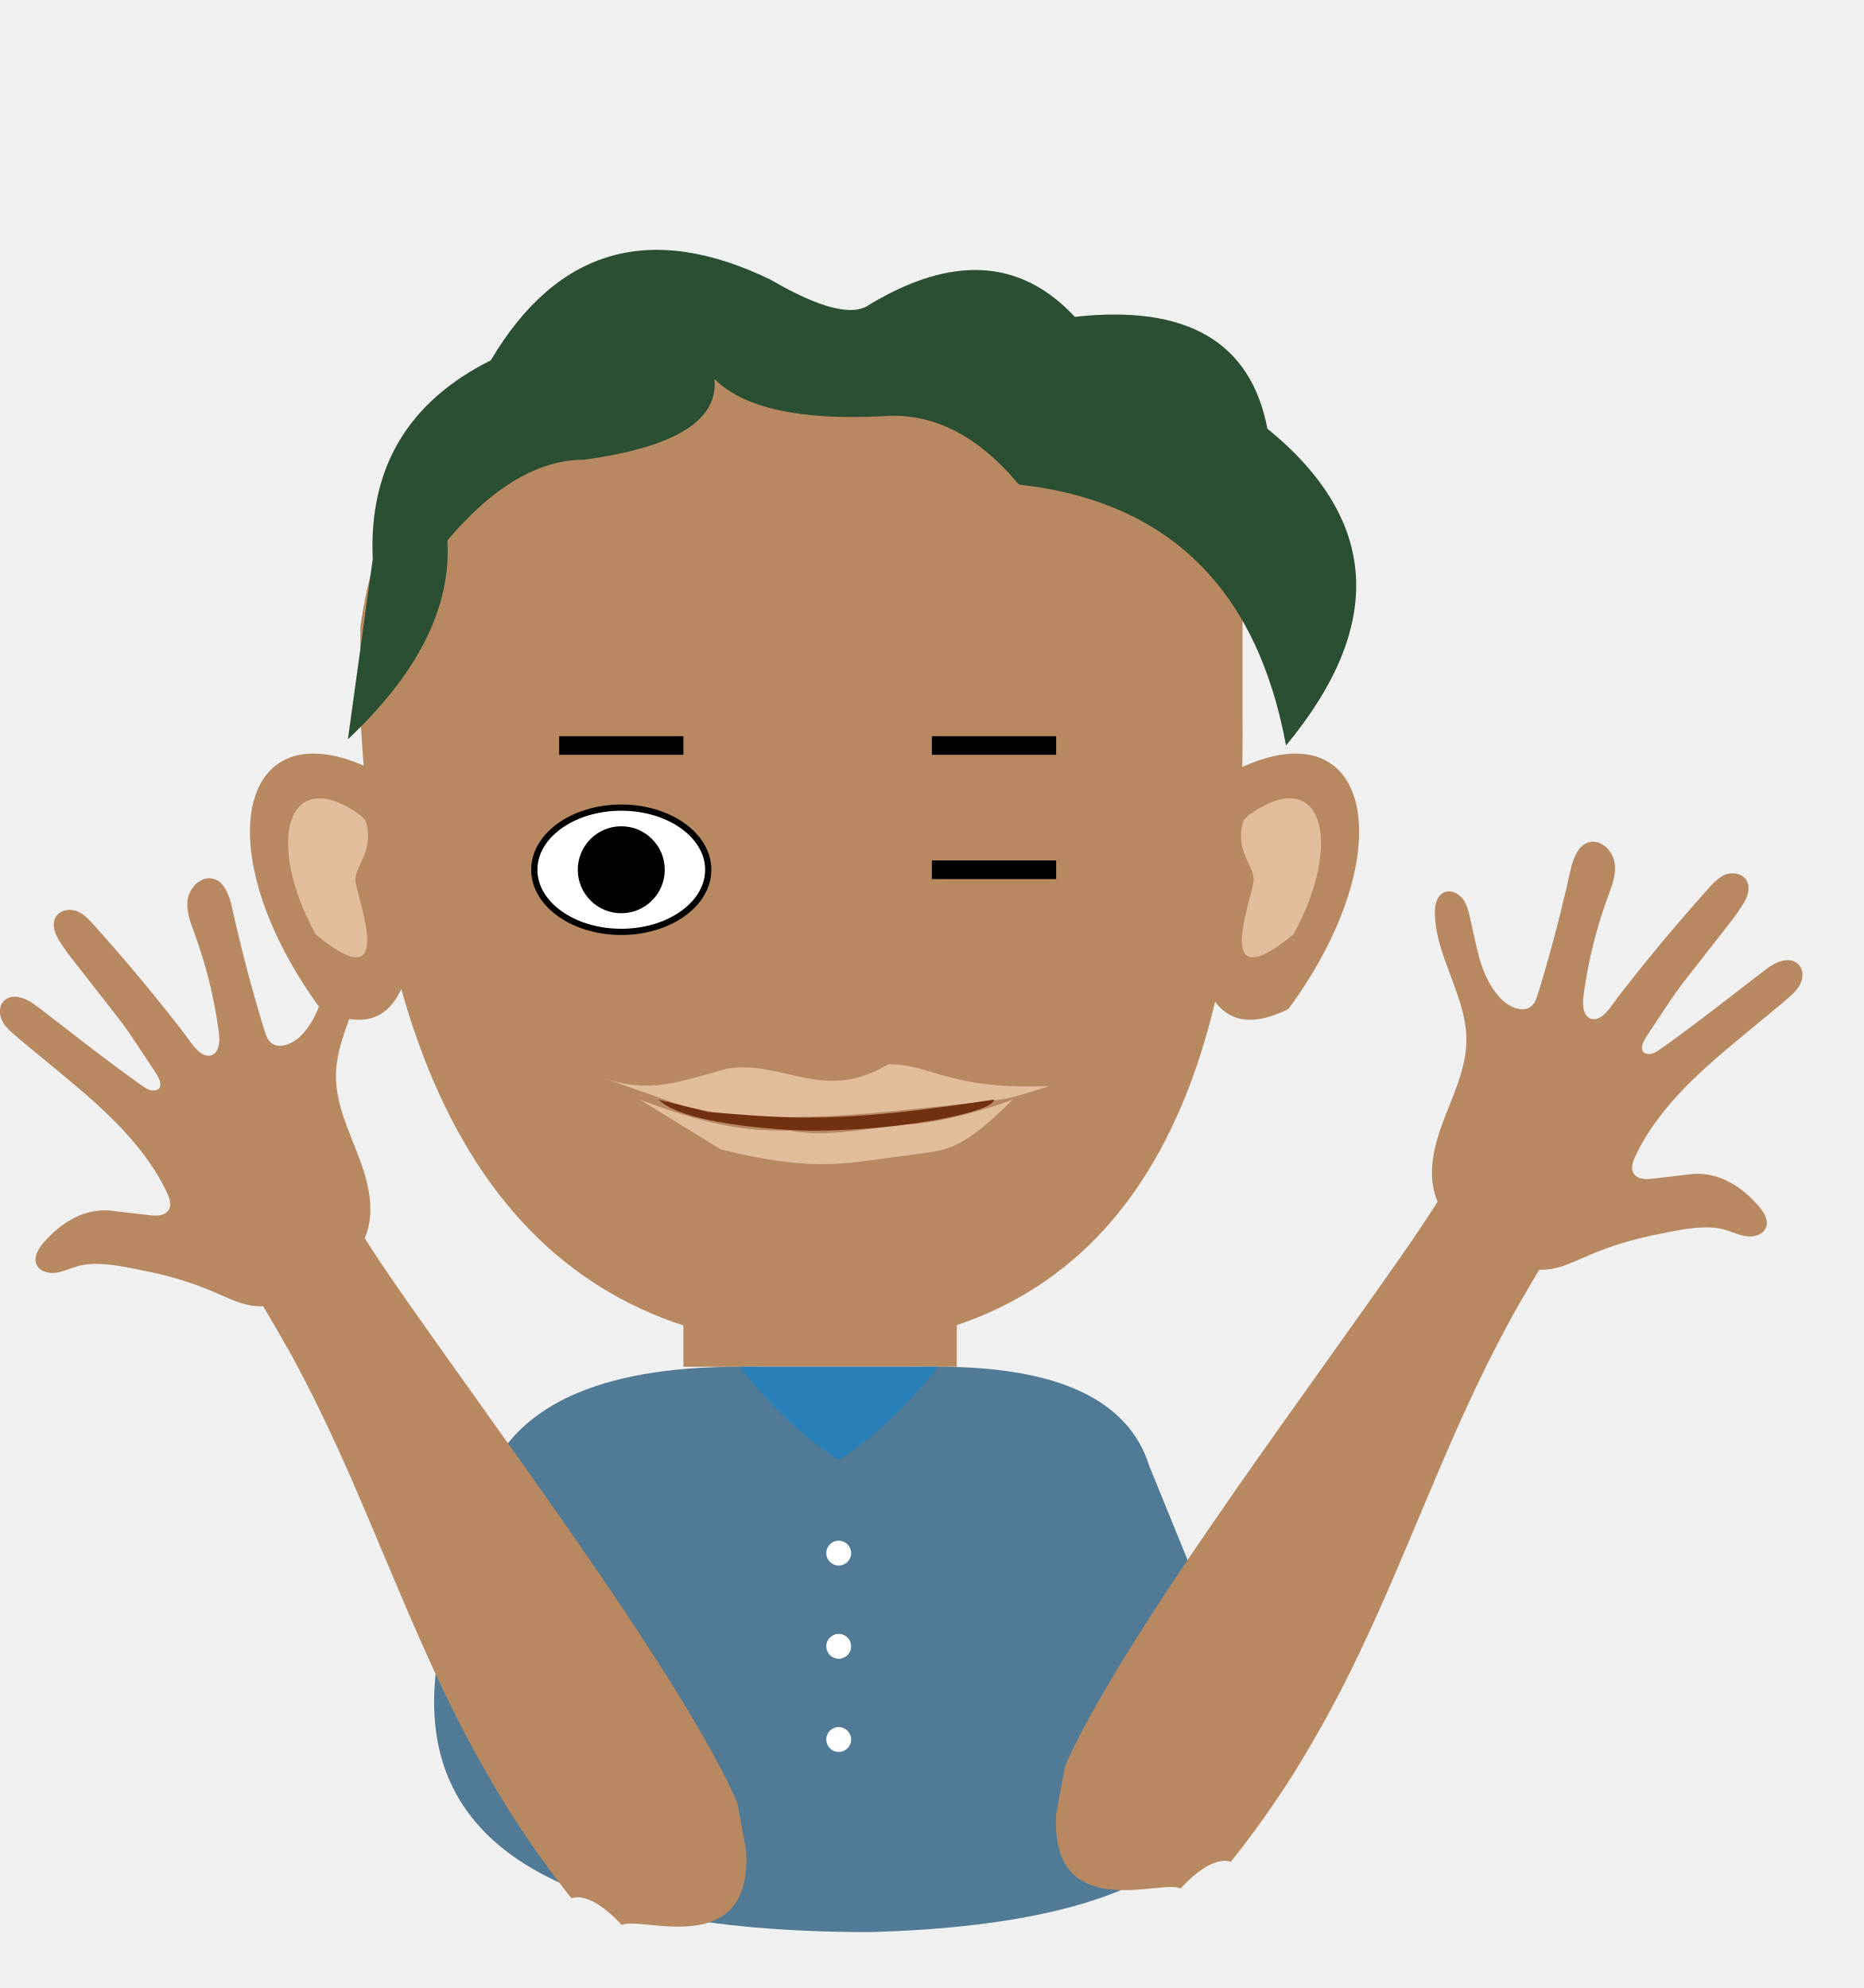
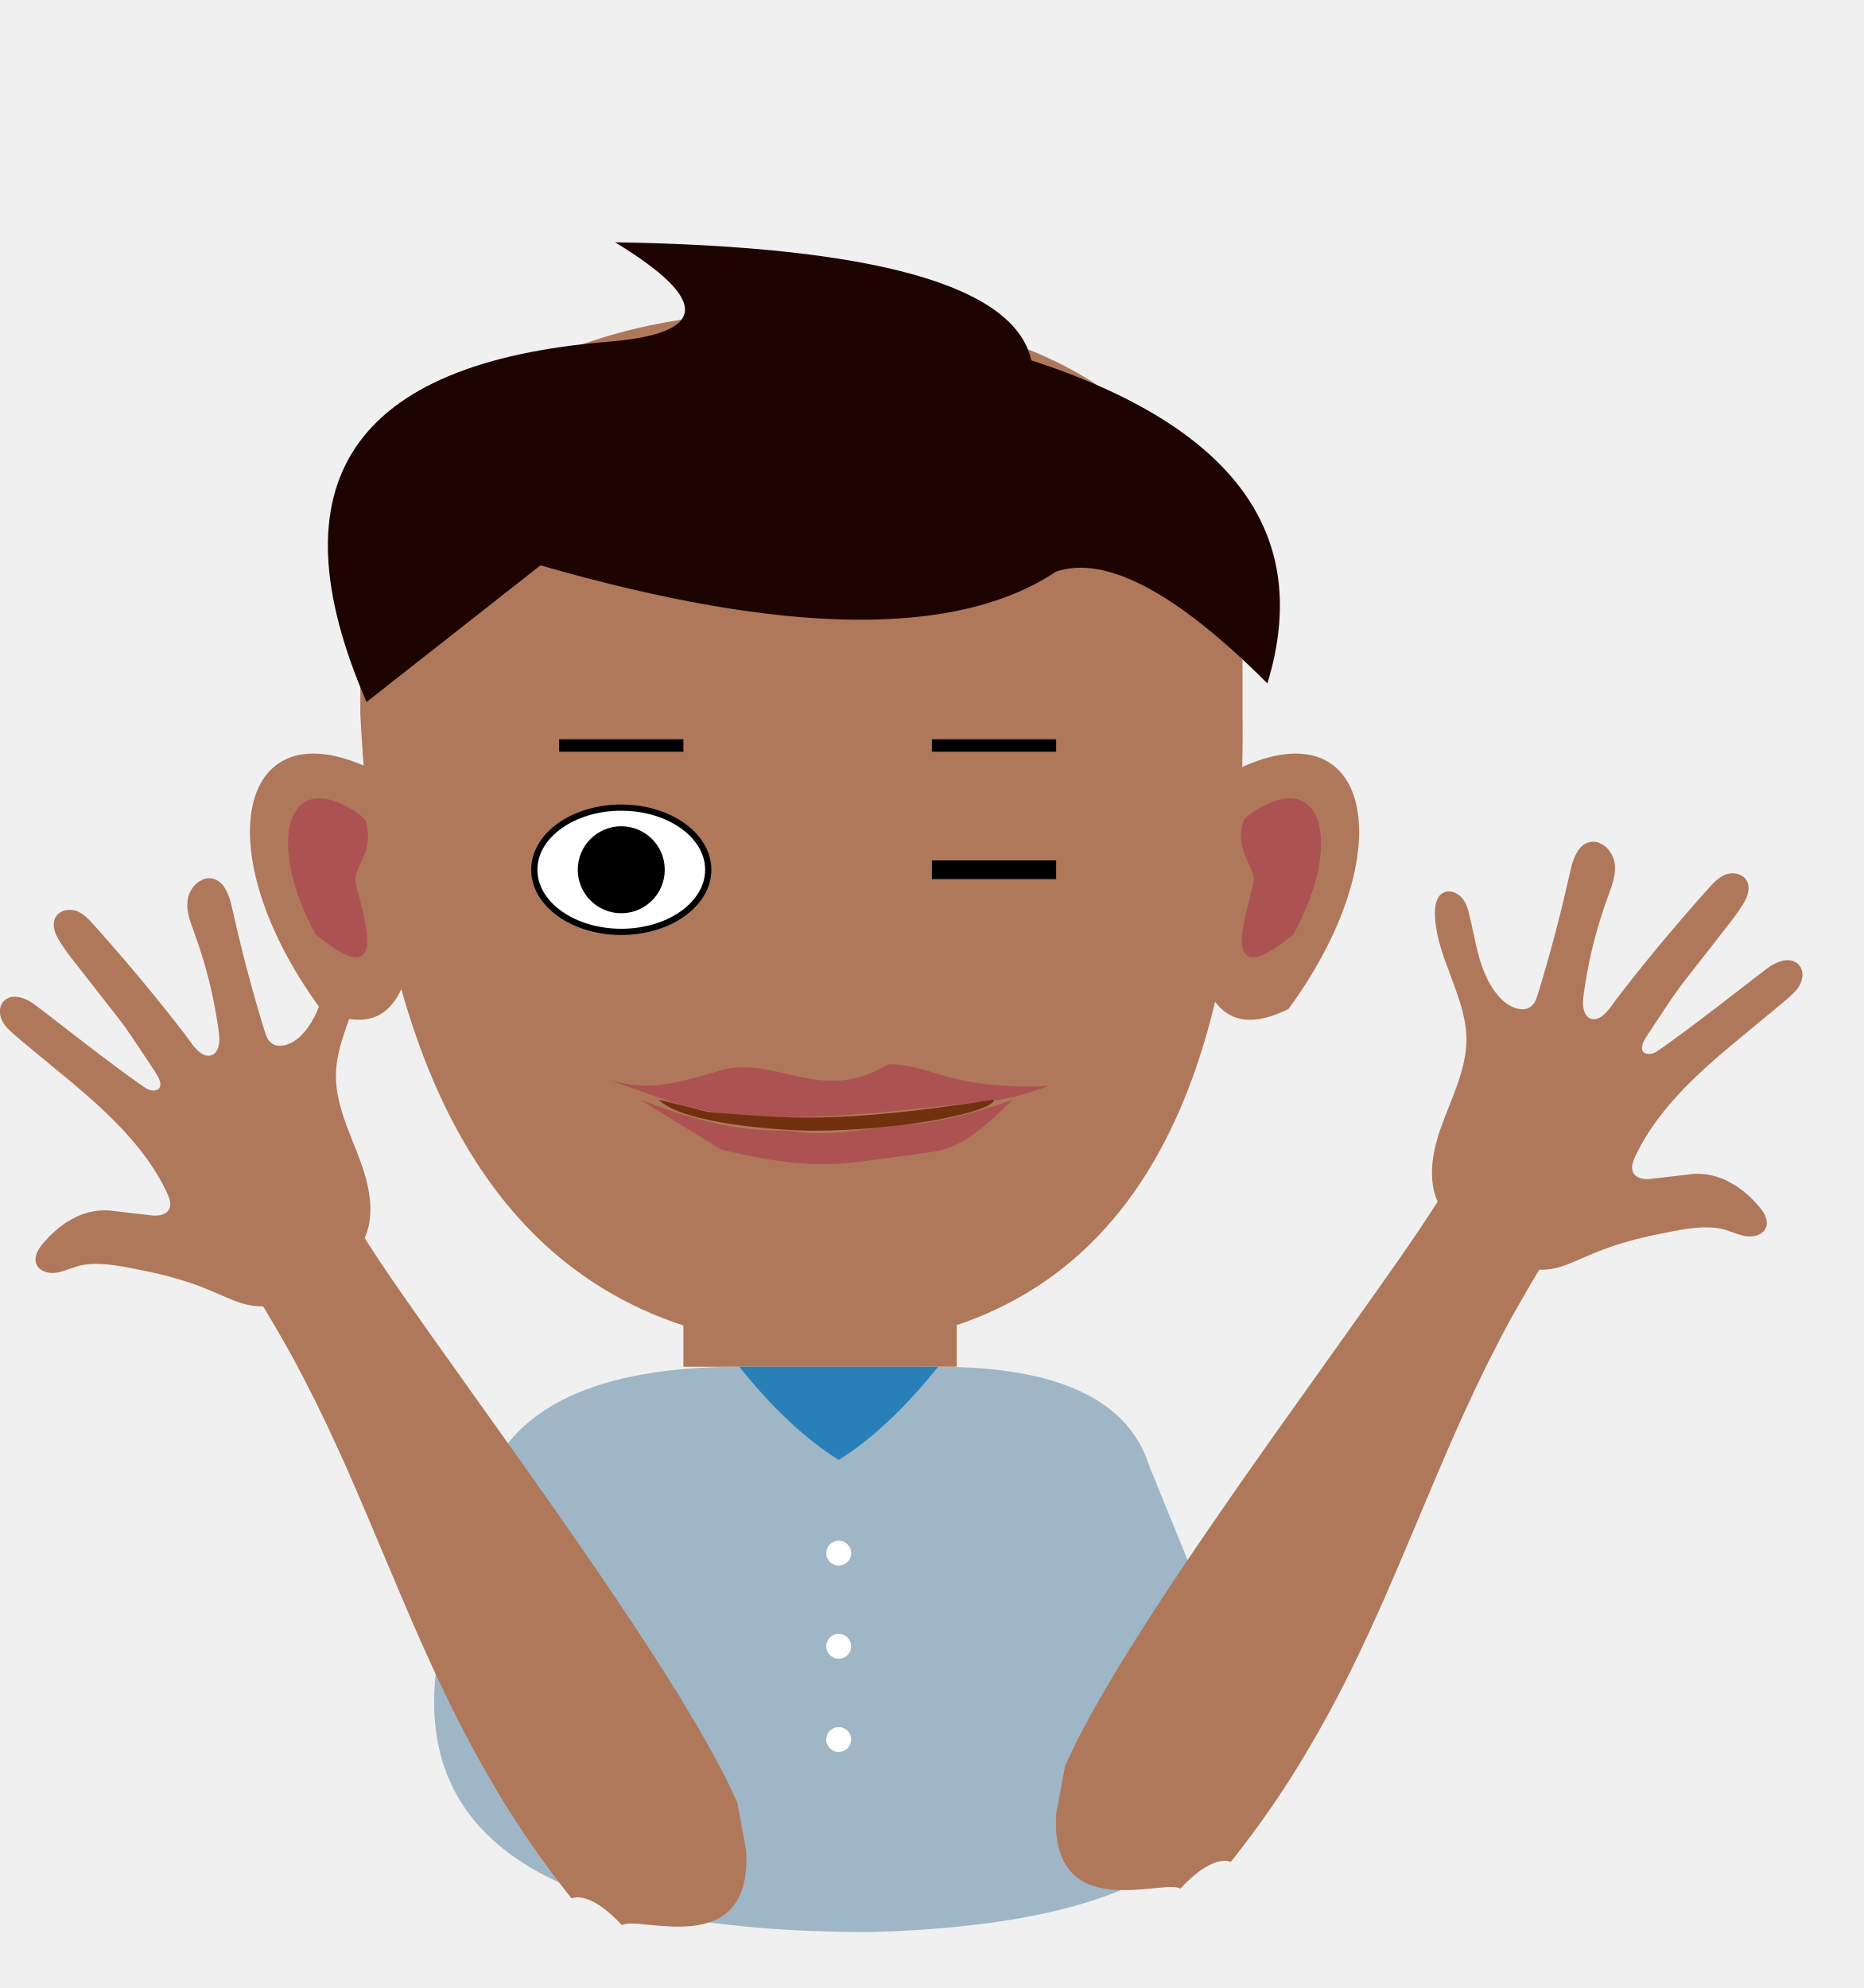
<svg xmlns="http://www.w3.org/2000/svg" id="avatar" width="300" height="320" viewBox="0 0 300 320" role="img" aria-label="Avatar">
-   <rect x="110" y="200" width="44" height="20" fill="#b88961" id="neck" />
-   <path id="body" fill="#507a95" d="M 78 239 Q 85 220 119 220 Q 133 220 135 221 Q 137 220 151 220 Q 180 220 185 236 L 196 263 q 18 46 -56 48 Q 61 311 71 264 Z" />
+   <rect x="110" y="200" width="44" height="20" fill="#af785a" id="neck" />
+   <path id="body" fill="#9fb6c6" d="M 78 239 Q 85 220 119 220 Q 133 220 135 221 Q 137 220 151 220 Q 180 220 185 236 L 196 263 q 18 46 -56 48 Q 61 311 71 264 Z" />
  <path id="collar" fill="#2980b9" d="M119 220 Q127 230 135 235 Q143 230 151 220 Z" />
  <circle cx="135" cy="250" r="2" fill="white" />
  <circle cx="135" cy="265" r="2" fill="white" />
  <circle cx="135" cy="280" r="2" fill="white" />
-   <path id="arm-left" fill="#b88961" d="M 279.913 140.744 C 279.329 140.537 278.618 140.519 277.989 140.693 C 277.349 140.874 276.633 141.331 275.946 141.999 C 275.031 142.887 270.44 148.143 267.525 151.638 C 264.717 155.01 260.87 159.844 259.939 161.169 C 258.857 162.714 258.161 163.458 257.452 163.82 C 257.01 164.047 256.654 164.108 256.246 164.026 C 255.226 163.816 254.688 162.639 254.821 160.885 C 254.874 160.153 255.214 157.945 255.522 156.287 C 256.302 152.132 257.375 148.259 258.903 144.08 C 259.352 142.865 259.48 142.479 259.632 141.935 C 259.953 140.754 260.034 139.777 259.886 138.861 C 259.751 137.994 259.265 137.086 258.569 136.409 C 258.36 136.208 258.293 136.16 257.862 135.915 C 257.456 135.681 257.354 135.631 257.15 135.577 C 256.177 135.326 255.189 135.608 254.472 136.34 C 254.187 136.631 254.009 136.884 253.716 137.432 C 253.313 138.169 253.053 138.917 252.794 140.067 C 251.634 145.202 250.809 148.537 249.664 152.715 C 248.829 155.747 247.582 159.97 247.29 160.741 C 246.767 162.139 245.749 162.692 244.298 162.369 C 243.455 162.18 242.504 161.64 241.784 160.949 C 240.729 159.934 239.773 158.503 239.065 156.871 C 238.368 155.265 237.901 153.651 237.245 150.57 C 236.503 147.097 236.328 146.392 236.042 145.731 C 235.66 144.838 235.266 144.349 234.595 143.925 C 234.212 143.682 233.949 143.575 233.57 143.505 C 233.082 143.421 232.559 143.521 232.171 143.78 C 231.832 144.008 231.7 144.157 231.476 144.547 C 231.039 145.318 230.903 146.218 230.99 147.739 C 231.104 149.627 231.569 151.682 232.487 154.327 C 232.677 154.865 232.89 155.448 233.918 158.207 C 234.935 160.937 235.471 162.767 235.781 164.519 C 236.308 167.521 236.018 170.312 234.796 173.968 C 234.471 174.945 234.045 176.065 233.282 177.988 C 232.273 180.518 231.873 181.609 231.462 182.946 C 230.547 185.945 230.285 188.477 230.647 190.856 C 230.757 191.587 231.101 192.774 231.367 193.337 L 231.404 193.413 L 230.986 194.074 C 228.104 198.598 224.644 203.574 214.41 217.918 C 206.329 229.242 203.126 233.766 199.268 239.292 C 192.263 249.339 186.799 257.506 182.411 264.498 C 180.624 267.351 179.665 268.926 177.99 271.788 C 175.193 276.57 173.34 280.069 171.816 283.442 C 171.651 283.807 171.497 284.16 171.47 284.221 L 171.425 284.339 L 170 292 C 169 310 187.333 302.333 190 304 C 195.386 298.173 198.082 299.721 198.103 299.702 C 198.119 299.688 198.511 299.197 198.968 298.609 C 202.222 294.466 205.179 290.273 208.004 285.81 C 209.172 283.959 209.626 283.211 210.946 280.956 C 214.659 274.619 217.864 268.342 221.565 260.118 C 223.414 256.025 224.633 253.188 228.457 244.111 C 232.256 235.086 233.791 231.529 235.668 227.417 C 238.268 221.719 240.275 217.673 243.06 212.497 C 243.712 211.29 246.718 206.075 247.362 205.039 L 247.765 204.388 L 248.106 204.391 C 249.094 204.406 250.23 204.219 251.39 203.842 C 252.269 203.556 253.083 203.232 254.667 202.527 C 257.772 201.149 260.26 200.276 263.375 199.467 C 264.893 199.072 266.572 198.711 269.228 198.196 C 272.764 197.518 275.024 197.393 276.905 197.766 C 277.469 197.875 277.918 198.013 278.889 198.362 C 280.191 198.833 280.741 198.975 281.415 199.017 C 282.406 199.083 283.404 198.744 283.902 198.171 C 283.979 198.084 284.091 197.914 284.182 197.732 C 284.311 197.486 284.342 197.401 284.372 197.201 C 284.422 196.865 284.393 196.524 284.282 196.139 C 284.081 195.455 283.716 194.861 282.976 194.018 C 281.939 192.838 280.864 191.87 279.695 191.06 C 279.162 190.693 277.915 190.009 277.379 189.79 C 275.751 189.125 274.185 188.861 272.509 188.967 C 272.301 188.983 270.743 189.166 269.046 189.372 C 267.346 189.582 265.784 189.762 265.579 189.775 C 265.082 189.808 264.673 189.789 264.269 189.708 C 263.98 189.645 263.893 189.618 263.63 189.479 C 263.353 189.333 263.303 189.295 263.147 189.128 C 262.764 188.713 262.625 188.173 262.74 187.536 C 262.826 187.044 262.95 186.687 263.3 185.956 C 265.263 181.807 268.442 177.652 272.943 173.341 C 275.227 171.15 277.291 169.365 282.054 165.458 C 286.282 161.994 287.969 160.573 288.629 159.921 C 289.349 159.214 289.818 158.479 290.016 157.745 C 290.28 156.765 290.066 155.807 289.445 155.196 C 289.25 155.002 288.783 154.733 288.508 154.655 C 287.649 154.416 286.571 154.619 285.474 155.222 C 284.746 155.623 284.777 155.6 279.785 159.466 C 277.223 161.45 275.262 162.957 273.749 164.1 C 270.916 166.249 267.725 168.574 266.789 169.179 C 266.065 169.645 265.49 169.764 264.9 169.568 C 264.136 169.321 264.087 168.453 264.756 167.27 C 264.887 167.043 265.225 166.512 265.515 166.089 C 265.799 165.667 266.474 164.654 267.01 163.835 C 268.662 161.325 269.451 160.161 270.224 159.105 C 270.675 158.487 270.928 158.159 275.001 152.955 C 278.97 147.886 278.996 147.856 279.702 146.851 C 280.863 145.208 281.31 144.302 281.429 143.329 C 281.532 142.526 281.308 141.797 280.799 141.287 C 280.623 141.109 280.174 140.831 279.913 140.744 Z M 279.913 140.744" />
-   <path id="arm-right" fill="#b88961" d="M 10.193 146.624 C 10.778 146.417 11.489 146.399 12.117 146.573 C 12.758 146.753 13.473 147.211 14.161 147.878 C 15.075 148.767 19.666 154.023 22.581 157.518 C 25.39 160.89 29.236 165.724 30.168 167.049 C 31.249 168.594 31.945 169.338 32.655 169.7 C 33.097 169.927 33.452 169.988 33.861 169.905 C 34.88 169.696 35.419 168.519 35.285 166.764 C 35.233 166.032 34.892 163.825 34.584 162.167 C 33.805 158.012 32.732 154.138 31.204 149.96 C 30.755 148.744 30.626 148.358 30.475 147.815 C 30.154 146.633 30.072 145.656 30.22 144.741 C 30.355 143.874 30.842 142.966 31.538 142.289 C 31.746 142.087 31.813 142.039 32.245 141.795 C 32.651 141.56 32.753 141.511 32.956 141.456 C 33.93 141.205 34.918 141.487 35.634 142.22 C 35.919 142.511 36.097 142.764 36.391 143.312 C 36.794 144.049 37.054 144.796 37.312 145.946 C 38.473 151.081 39.298 154.417 40.443 158.595 C 41.277 161.627 42.525 165.85 42.816 166.62 C 43.339 168.019 44.358 168.572 45.809 168.249 C 46.651 168.06 47.602 167.519 48.322 166.829 C 49.378 165.813 50.333 164.382 51.042 162.751 C 51.739 161.144 52.205 159.531 52.862 156.45 C 53.604 152.977 53.778 152.271 54.064 151.61 C 54.446 150.718 54.841 150.228 55.512 149.805 C 55.894 149.561 56.157 149.454 56.536 149.385 C 57.025 149.301 57.547 149.401 57.936 149.659 C 58.275 149.887 58.406 150.037 58.631 150.426 C 59.068 151.198 59.204 152.098 59.117 153.619 C 59.002 155.507 58.538 157.561 57.62 160.207 C 57.43 160.745 57.217 161.328 56.189 164.087 C 55.171 166.817 54.635 168.646 54.326 170.399 C 53.799 173.401 54.089 176.192 55.311 179.848 C 55.636 180.824 56.062 181.945 56.825 183.868 C 57.834 186.398 58.234 187.488 58.645 188.825 C 59.56 191.824 59.822 194.357 59.459 196.736 C 59.349 197.467 59.005 198.653 58.74 199.217 L 58.703 199.293 L 59.12 199.954 C 62.003 204.478 65.462 209.454 75.697 223.797 C 83.777 235.122 86.98 239.646 90.838 245.172 C 97.843 255.219 103.307 263.386 107.696 270.378 C 109.483 273.23 110.442 274.806 112.117 277.668 C 114.913 282.449 116.767 285.948 118.29 289.322 C 118.456 289.687 118.61 290.04 118.636 290.101 L 118.682 290.219 L 120.107 297.88 C 121.107 315.88 102.773 308.213 100.107 309.88 C 94.721 304.053 92.024 305.601 92.004 305.581 C 91.987 305.568 91.596 305.077 91.138 304.489 C 87.885 300.345 84.928 296.153 82.103 291.69 C 80.935 289.839 80.48 289.091 79.16 286.835 C 75.448 280.499 72.243 274.221 68.541 265.998 C 66.692 261.905 65.474 259.068 61.649 249.99 C 57.851 240.966 56.316 237.409 54.438 233.297 C 51.839 227.599 49.832 223.553 47.046 218.377 C 46.395 217.17 43.388 211.955 42.745 210.919 L 42.342 210.268 L 42.001 210.27 C 41.013 210.286 39.876 210.099 38.716 209.722 C 37.838 209.435 37.024 209.111 35.44 208.407 C 32.335 207.029 29.846 206.156 26.732 205.347 C 25.213 204.952 23.534 204.59 20.878 204.076 C 17.343 203.398 15.083 203.272 13.201 203.646 C 12.637 203.755 12.189 203.892 11.217 204.241 C 9.916 204.713 9.366 204.855 8.691 204.897 C 7.701 204.963 6.703 204.624 6.204 204.05 C 6.127 203.964 6.016 203.794 5.924 203.612 C 5.796 203.366 5.764 203.28 5.735 203.081 C 5.685 202.744 5.713 202.403 5.825 202.018 C 6.026 201.334 6.391 200.74 7.131 199.898 C 8.168 198.717 9.242 197.75 10.412 196.939 C 10.944 196.573 12.191 195.889 12.728 195.67 C 14.356 195.005 15.922 194.741 17.598 194.847 C 17.805 194.863 19.363 195.046 21.061 195.252 C 22.761 195.461 24.322 195.642 24.528 195.654 C 25.025 195.688 25.433 195.668 25.838 195.588 C 26.126 195.525 26.214 195.497 26.477 195.359 C 26.753 195.213 26.804 195.175 26.96 195.008 C 27.343 194.593 27.482 194.053 27.367 193.415 C 27.281 192.923 27.156 192.567 26.806 191.835 C 24.844 187.687 21.665 183.532 17.164 179.22 C 14.88 177.03 12.816 175.244 8.052 171.337 C 3.825 167.874 2.138 166.453 1.478 165.801 C 0.758 165.093 0.288 164.358 0.09 163.625 C -0.173 162.645 0.041 161.687 0.662 161.076 C 0.857 160.882 1.324 160.612 1.599 160.535 C 2.458 160.296 3.536 160.499 4.633 161.102 C 5.36 161.502 5.329 161.48 10.321 165.345 C 12.884 167.33 14.845 168.837 16.357 169.979 C 19.19 172.128 22.382 174.453 23.318 175.059 C 24.042 175.524 24.616 175.644 25.206 175.448 C 25.971 175.201 26.02 174.333 25.35 173.15 C 25.22 172.923 24.881 172.392 24.592 171.969 C 24.307 171.546 23.632 170.533 23.097 169.715 C 21.444 167.205 20.655 166.041 19.883 164.985 C 19.431 164.366 19.179 164.038 15.106 158.835 C 11.137 153.765 11.11 153.735 10.404 152.731 C 9.243 151.088 8.797 150.181 8.677 149.209 C 8.575 148.406 8.799 147.677 9.307 147.167 C 9.484 146.988 9.933 146.711 10.193 146.624 Z M 10.193 146.624" />
-   <path id="ear-left" fill="#b88961" d="M 64.4 126.4 C 39 110.2 31.8 135.4 51.6 162.4 C 66 169.6 67.8 153.4 66.8 135.2 Z" />
-   <path id="in-ear-left" fill="#e2bd9c" d="M 58 131.2 C 46.2 122.8 42.6 135.4 50.8 150.4 C 64.4 161.6 57.2 144 57.2 141.6 S 60.4 136.8 58.8 132 Z" />
-   <path id="ear-right" fill="#b88961" d="M 194.6 126.4 C 220 110.2 227.2 135.4 207.4 162.4 C 193 169.6 191.2 153.4 192.2 135.2 Z" />
-   <path id="in-ear-right" fill="#e2bd9c" d="M 201 131.2 C 212.8 122.8 216.4 135.4 208.2 150.4 C 194.6 161.6 201.8 144 201.8 141.6 S 198.6 136.8 200.2 132 Z" />
-   <path id="face" fill="#b88961" d="M 58 101 Q 65 50 130 50 Q 189 51 200 97 L 200 115 q 1 100 -68 102 Q 63 215 58 115 Z" />
-   <path id="hair" fill="#2b4f33" d="M 60 90 Q 59 68 79 58 Q 95 31 124 45 Q 136 52 140 49 Q 160 37 173 51 Q 200 48 204 69 Q 231 91 207 120 Q 200 82 164 78 Q 154 66 142 67 Q 122 68 115 61 Q 116 71 94 74 Q 83 74 72 87 Q 73 103 56 119 Z" />
-   <path id="lips" fill="#e2bd9c" d="M 96.8 173.4 C 104.5 176.2 109.4 174.1 117.1 172 C 126.2 170.6 132.5 177.6 143 171.3 C 150 171.3 152.8 175.5 168.9 174.8 C 160.5 177.6 161.2 176.9 152 178 C 142 179 120 182 107 177 Z M 103 177 C 116 182 122 182 127 182 C 133 183 137 182 146 181 C 148 181 155 180 163 177 C 154 186 152 185 146 186 C 137 187 132 189 116 185 Z" />
+   <path id="arm-left" fill="#af785a" d="M 279.913 140.744 C 279.329 140.537 278.618 140.519 277.989 140.693 C 277.349 140.874 276.633 141.331 275.946 141.999 C 275.031 142.887 270.44 148.143 267.525 151.638 C 264.717 155.01 260.87 159.844 259.939 161.169 C 258.857 162.714 258.161 163.458 257.452 163.82 C 257.01 164.047 256.654 164.108 256.246 164.026 C 255.226 163.816 254.688 162.639 254.821 160.885 C 254.874 160.153 255.214 157.945 255.522 156.287 C 256.302 152.132 257.375 148.259 258.903 144.08 C 259.352 142.865 259.48 142.479 259.632 141.935 C 259.953 140.754 260.034 139.777 259.886 138.861 C 259.751 137.994 259.265 137.086 258.569 136.409 C 258.36 136.208 258.293 136.16 257.862 135.915 C 257.456 135.681 257.354 135.631 257.15 135.577 C 256.177 135.326 255.189 135.608 254.472 136.34 C 254.187 136.631 254.009 136.884 253.716 137.432 C 253.313 138.169 253.053 138.917 252.794 140.067 C 251.634 145.202 250.809 148.537 249.664 152.715 C 248.829 155.747 247.582 159.97 247.29 160.741 C 246.767 162.139 245.749 162.692 244.298 162.369 C 243.455 162.18 242.504 161.64 241.784 160.949 C 240.729 159.934 239.773 158.503 239.065 156.871 C 238.368 155.265 237.901 153.651 237.245 150.57 C 236.503 147.097 236.328 146.392 236.042 145.731 C 235.66 144.838 235.266 144.349 234.595 143.925 C 234.212 143.682 233.949 143.575 233.57 143.505 C 233.082 143.421 232.559 143.521 232.171 143.78 C 231.832 144.008 231.7 144.157 231.476 144.547 C 231.039 145.318 230.903 146.218 230.99 147.739 C 231.104 149.627 231.569 151.682 232.487 154.327 C 232.677 154.865 232.89 155.448 233.918 158.207 C 234.935 160.937 235.471 162.767 235.781 164.519 C 236.308 167.521 236.018 170.312 234.796 173.968 C 234.471 174.945 234.045 176.065 233.282 177.988 C 232.273 180.518 231.873 181.609 231.462 182.946 C 230.547 185.945 230.285 188.477 230.647 190.856 C 230.757 191.587 231.101 192.774 231.367 193.337 L 231.404 193.413 L 230.986 194.074 C 228.104 198.598 224.644 203.574 214.41 217.918 C 206.329 229.242 203.126 233.766 199.268 239.292 C 192.263 249.339 186.799 257.506 182.411 264.498 C 180.624 267.351 179.665 268.926 177.99 271.788 C 175.193 276.57 173.34 280.069 171.816 283.442 C 171.651 283.807 171.497 284.16 171.47 284.221 L 171.425 284.339 L 170 292 C 169 310 187.333 302.333 190 304 C 195.386 298.173 198.082 299.721 198.103 299.702 C 198.119 299.688 198.511 299.197 198.968 298.609 C 202.222 294.466 205.179 290.273 208.004 285.81 C 209.172 283.959 209.626 283.211 210.946 280.956 C 214.659 274.619 217.864 268.342 221.565 260.118 C 223.414 256.025 224.633 253.188 228.457 244.111 C 232.256 235.086 233.791 231.529 235.668 227.417 C 238.268 221.719 240.275 217.673 243.06 212.497 C 243.712 211.29 246.718 206.075 247.362 205.039 L 247.765 204.388 L 248.106 204.391 C 249.094 204.406 250.23 204.219 251.39 203.842 C 252.269 203.556 253.083 203.232 254.667 202.527 C 257.772 201.149 260.26 200.276 263.375 199.467 C 264.893 199.072 266.572 198.711 269.228 198.196 C 272.764 197.518 275.024 197.393 276.905 197.766 C 277.469 197.875 277.918 198.013 278.889 198.362 C 280.191 198.833 280.741 198.975 281.415 199.017 C 282.406 199.083 283.404 198.744 283.902 198.171 C 283.979 198.084 284.091 197.914 284.182 197.732 C 284.311 197.486 284.342 197.401 284.372 197.201 C 284.422 196.865 284.393 196.524 284.282 196.139 C 284.081 195.455 283.716 194.861 282.976 194.018 C 281.939 192.838 280.864 191.87 279.695 191.06 C 279.162 190.693 277.915 190.009 277.379 189.79 C 275.751 189.125 274.185 188.861 272.509 188.967 C 272.301 188.983 270.743 189.166 269.046 189.372 C 267.346 189.582 265.784 189.762 265.579 189.775 C 265.082 189.808 264.673 189.789 264.269 189.708 C 263.98 189.645 263.893 189.618 263.63 189.479 C 263.353 189.333 263.303 189.295 263.147 189.128 C 262.764 188.713 262.625 188.173 262.74 187.536 C 262.826 187.044 262.95 186.687 263.3 185.956 C 265.263 181.807 268.442 177.652 272.943 173.341 C 275.227 171.15 277.291 169.365 282.054 165.458 C 286.282 161.994 287.969 160.573 288.629 159.921 C 289.349 159.214 289.818 158.479 290.016 157.745 C 290.28 156.765 290.066 155.807 289.445 155.196 C 289.25 155.002 288.783 154.733 288.508 154.655 C 287.649 154.416 286.571 154.619 285.474 155.222 C 284.746 155.623 284.777 155.6 279.785 159.466 C 277.223 161.45 275.262 162.957 273.749 164.1 C 270.916 166.249 267.725 168.574 266.789 169.179 C 266.065 169.645 265.49 169.764 264.9 169.568 C 264.136 169.321 264.087 168.453 264.756 167.27 C 264.887 167.043 265.225 166.512 265.515 166.089 C 265.799 165.667 266.474 164.654 267.01 163.835 C 268.662 161.325 269.451 160.161 270.224 159.105 C 270.675 158.487 270.928 158.159 275.001 152.955 C 278.97 147.886 278.996 147.856 279.702 146.851 C 280.863 145.208 281.31 144.302 281.429 143.329 C 281.532 142.526 281.308 141.797 280.799 141.287 C 280.623 141.109 280.174 140.831 279.913 140.744 Z M 279.913 140.744" />
+   <path id="arm-right" fill="#af785a" d="M 10.193 146.624 C 10.778 146.417 11.489 146.399 12.117 146.573 C 12.758 146.753 13.473 147.211 14.161 147.878 C 15.075 148.767 19.666 154.023 22.581 157.518 C 25.39 160.89 29.236 165.724 30.168 167.049 C 31.249 168.594 31.945 169.338 32.655 169.7 C 33.097 169.927 33.452 169.988 33.861 169.905 C 34.88 169.696 35.419 168.519 35.285 166.764 C 35.233 166.032 34.892 163.825 34.584 162.167 C 33.805 158.012 32.732 154.138 31.204 149.96 C 30.755 148.744 30.626 148.358 30.475 147.815 C 30.154 146.633 30.072 145.656 30.22 144.741 C 30.355 143.874 30.842 142.966 31.538 142.289 C 31.746 142.087 31.813 142.039 32.245 141.795 C 32.651 141.56 32.753 141.511 32.956 141.456 C 33.93 141.205 34.918 141.487 35.634 142.22 C 35.919 142.511 36.097 142.764 36.391 143.312 C 36.794 144.049 37.054 144.796 37.312 145.946 C 38.473 151.081 39.298 154.417 40.443 158.595 C 41.277 161.627 42.525 165.85 42.816 166.62 C 43.339 168.019 44.358 168.572 45.809 168.249 C 46.651 168.06 47.602 167.519 48.322 166.829 C 49.378 165.813 50.333 164.382 51.042 162.751 C 51.739 161.144 52.205 159.531 52.862 156.45 C 53.604 152.977 53.778 152.271 54.064 151.61 C 54.446 150.718 54.841 150.228 55.512 149.805 C 55.894 149.561 56.157 149.454 56.536 149.385 C 57.025 149.301 57.547 149.401 57.936 149.659 C 58.275 149.887 58.406 150.037 58.631 150.426 C 59.068 151.198 59.204 152.098 59.117 153.619 C 59.002 155.507 58.538 157.561 57.62 160.207 C 57.43 160.745 57.217 161.328 56.189 164.087 C 55.171 166.817 54.635 168.646 54.326 170.399 C 53.799 173.401 54.089 176.192 55.311 179.848 C 55.636 180.824 56.062 181.945 56.825 183.868 C 57.834 186.398 58.234 187.488 58.645 188.825 C 59.56 191.824 59.822 194.357 59.459 196.736 C 59.349 197.467 59.005 198.653 58.74 199.217 L 58.703 199.293 L 59.12 199.954 C 62.003 204.478 65.462 209.454 75.697 223.797 C 83.777 235.122 86.98 239.646 90.838 245.172 C 97.843 255.219 103.307 263.386 107.696 270.378 C 109.483 273.23 110.442 274.806 112.117 277.668 C 114.913 282.449 116.767 285.948 118.29 289.322 C 118.456 289.687 118.61 290.04 118.636 290.101 L 118.682 290.219 L 120.107 297.88 C 121.107 315.88 102.773 308.213 100.107 309.88 C 94.721 304.053 92.024 305.601 92.004 305.581 C 91.987 305.568 91.596 305.077 91.138 304.489 C 87.885 300.345 84.928 296.153 82.103 291.69 C 80.935 289.839 80.48 289.091 79.16 286.835 C 75.448 280.499 72.243 274.221 68.541 265.998 C 66.692 261.905 65.474 259.068 61.649 249.99 C 57.851 240.966 56.316 237.409 54.438 233.297 C 51.839 227.599 49.832 223.553 47.046 218.377 C 46.395 217.17 43.388 211.955 42.745 210.919 L 42.342 210.268 L 42.001 210.27 C 41.013 210.286 39.876 210.099 38.716 209.722 C 37.838 209.435 37.024 209.111 35.44 208.407 C 32.335 207.029 29.846 206.156 26.732 205.347 C 25.213 204.952 23.534 204.59 20.878 204.076 C 17.343 203.398 15.083 203.272 13.201 203.646 C 12.637 203.755 12.189 203.892 11.217 204.241 C 9.916 204.713 9.366 204.855 8.691 204.897 C 7.701 204.963 6.703 204.624 6.204 204.05 C 6.127 203.964 6.016 203.794 5.924 203.612 C 5.796 203.366 5.764 203.28 5.735 203.081 C 5.685 202.744 5.713 202.403 5.825 202.018 C 6.026 201.334 6.391 200.74 7.131 199.898 C 8.168 198.717 9.242 197.75 10.412 196.939 C 10.944 196.573 12.191 195.889 12.728 195.67 C 14.356 195.005 15.922 194.741 17.598 194.847 C 17.805 194.863 19.363 195.046 21.061 195.252 C 22.761 195.461 24.322 195.642 24.528 195.654 C 25.025 195.688 25.433 195.668 25.838 195.588 C 26.126 195.525 26.214 195.497 26.477 195.359 C 26.753 195.213 26.804 195.175 26.96 195.008 C 27.343 194.593 27.482 194.053 27.367 193.415 C 27.281 192.923 27.156 192.567 26.806 191.835 C 24.844 187.687 21.665 183.532 17.164 179.22 C 14.88 177.03 12.816 175.244 8.052 171.337 C 3.825 167.874 2.138 166.453 1.478 165.801 C 0.758 165.093 0.288 164.358 0.09 163.625 C -0.173 162.645 0.041 161.687 0.662 161.076 C 0.857 160.882 1.324 160.612 1.599 160.535 C 2.458 160.296 3.536 160.499 4.633 161.102 C 5.36 161.502 5.329 161.48 10.321 165.345 C 12.884 167.33 14.845 168.837 16.357 169.979 C 19.19 172.128 22.382 174.453 23.318 175.059 C 24.042 175.524 24.616 175.644 25.206 175.448 C 25.971 175.201 26.02 174.333 25.35 173.15 C 25.22 172.923 24.881 172.392 24.592 171.969 C 24.307 171.546 23.632 170.533 23.097 169.715 C 21.444 167.205 20.655 166.041 19.883 164.985 C 19.431 164.366 19.179 164.038 15.106 158.835 C 11.137 153.765 11.11 153.735 10.404 152.731 C 9.243 151.088 8.797 150.181 8.677 149.209 C 8.575 148.406 8.799 147.677 9.307 147.167 C 9.484 146.988 9.933 146.711 10.193 146.624 Z M 10.193 146.624" />
+   <path id="ear-left" fill="#af785a" d="M 64.4 126.4 C 39 110.2 31.8 135.4 51.6 162.4 C 66 169.6 67.8 153.4 66.8 135.2 Z" />
+   <path id="in-ear-left" fill="#ad5252" d="M 58 131.2 C 46.2 122.8 42.6 135.4 50.8 150.4 C 64.4 161.6 57.2 144 57.2 141.6 S 60.4 136.8 58.8 132 Z" />
+   <path id="ear-right" fill="#af785a" d="M 194.6 126.4 C 220 110.2 227.2 135.4 207.4 162.4 C 193 169.6 191.2 153.4 192.2 135.2 Z" />
+   <path id="in-ear-right" fill="#ad5252" d="M 201 131.2 C 212.8 122.8 216.4 135.4 208.2 150.4 C 194.6 161.6 201.8 144 201.8 141.6 S 198.6 136.8 200.2 132 Z" />
+   <path id="face" fill="#af785a" d="M 58 101 Q 65 50 130 50 Q 189 51 200 97 L 200 115 q 1 100 -68 102 Q 63 215 58 115 Z" />
+   <path id="hair" fill="#1e0401" d="M 59 113 Q 36 60 98 55 Q 122 53 99 39 Q 162 40 166 58 Q 215 74 204 110 Q 182 88 170 92 Q 146 108 87 91 Z" />
+   <path id="lips" fill="#ad5252" d="M 96.8 173.4 C 104.5 176.2 109.4 174.1 117.1 172 C 126.2 170.6 132.5 177.6 143 171.3 C 150 171.3 152.8 175.5 168.9 174.8 C 160.5 177.6 161.2 176.9 152 178 C 142 179 120 182 107 177 Z M 103 177 C 116 182 122 182 127 182 C 133 183 137 182 146 181 C 148 181 155 180 163 177 C 154 186 152 185 146 186 C 137 187 132 189 116 185 Z" />
  <path id="mouth" fill="#71310e" d="M 114 179 C 127 180 134 181 160 177 C 160 179 145 182 131 182 C 126 182 110 181 106 177 Z" />
  <g id="eye-left-group" style="display: block;">
    <ellipse id="eye-left-white" cx="100" cy="140" rx="14" ry="10" fill="white" stroke="black" stroke-width="1" />
    <circle id="eye-left-iris" cx="100" cy="140" r="7" fill="black" />
  </g>
  <g id="eye-right-group" style="display: none;">
-     <ellipse id="eye-right-white" cx="160" cy="140" rx="14" ry="10" fill="white" stroke="black" stroke-width="1" />
-     <circle id="eye-right-iris" cx="160" cy="140" r="7" fill="black" />
+     <ellipse id="eye-right-white" cx="170" cy="140" rx="10" ry="7" fill="white" stroke="black" stroke-width="1" />
+     <circle id="eye-right-iris" cx="170" cy="140" r="5" fill="black" />
  </g>
-   <path id="eyebrow-left" stroke="black" stroke-width="3" fill="none" d="M90 120 Q100 120 110 120" style="display: block;" />
-   <path id="eyebrow-right" stroke="black" stroke-width="3" fill="none" d="M150 120 Q160 120 170 120" style="display: block;" />
+   <path id="eyebrow-left" stroke="black" stroke-width="2" fill="none" d="M90 120 Q100 120 110 120" style="display: block;" />
+   <path id="eyebrow-right" stroke="black" stroke-width="2" fill="none" d="M150 120 Q160 120 170 120" style="display: block;" />
  <line id="eye-right-closed" x1="150" y1="140" x2="170" y2="140" stroke="black" stroke-width="3" style="display: block;" />
</svg>
